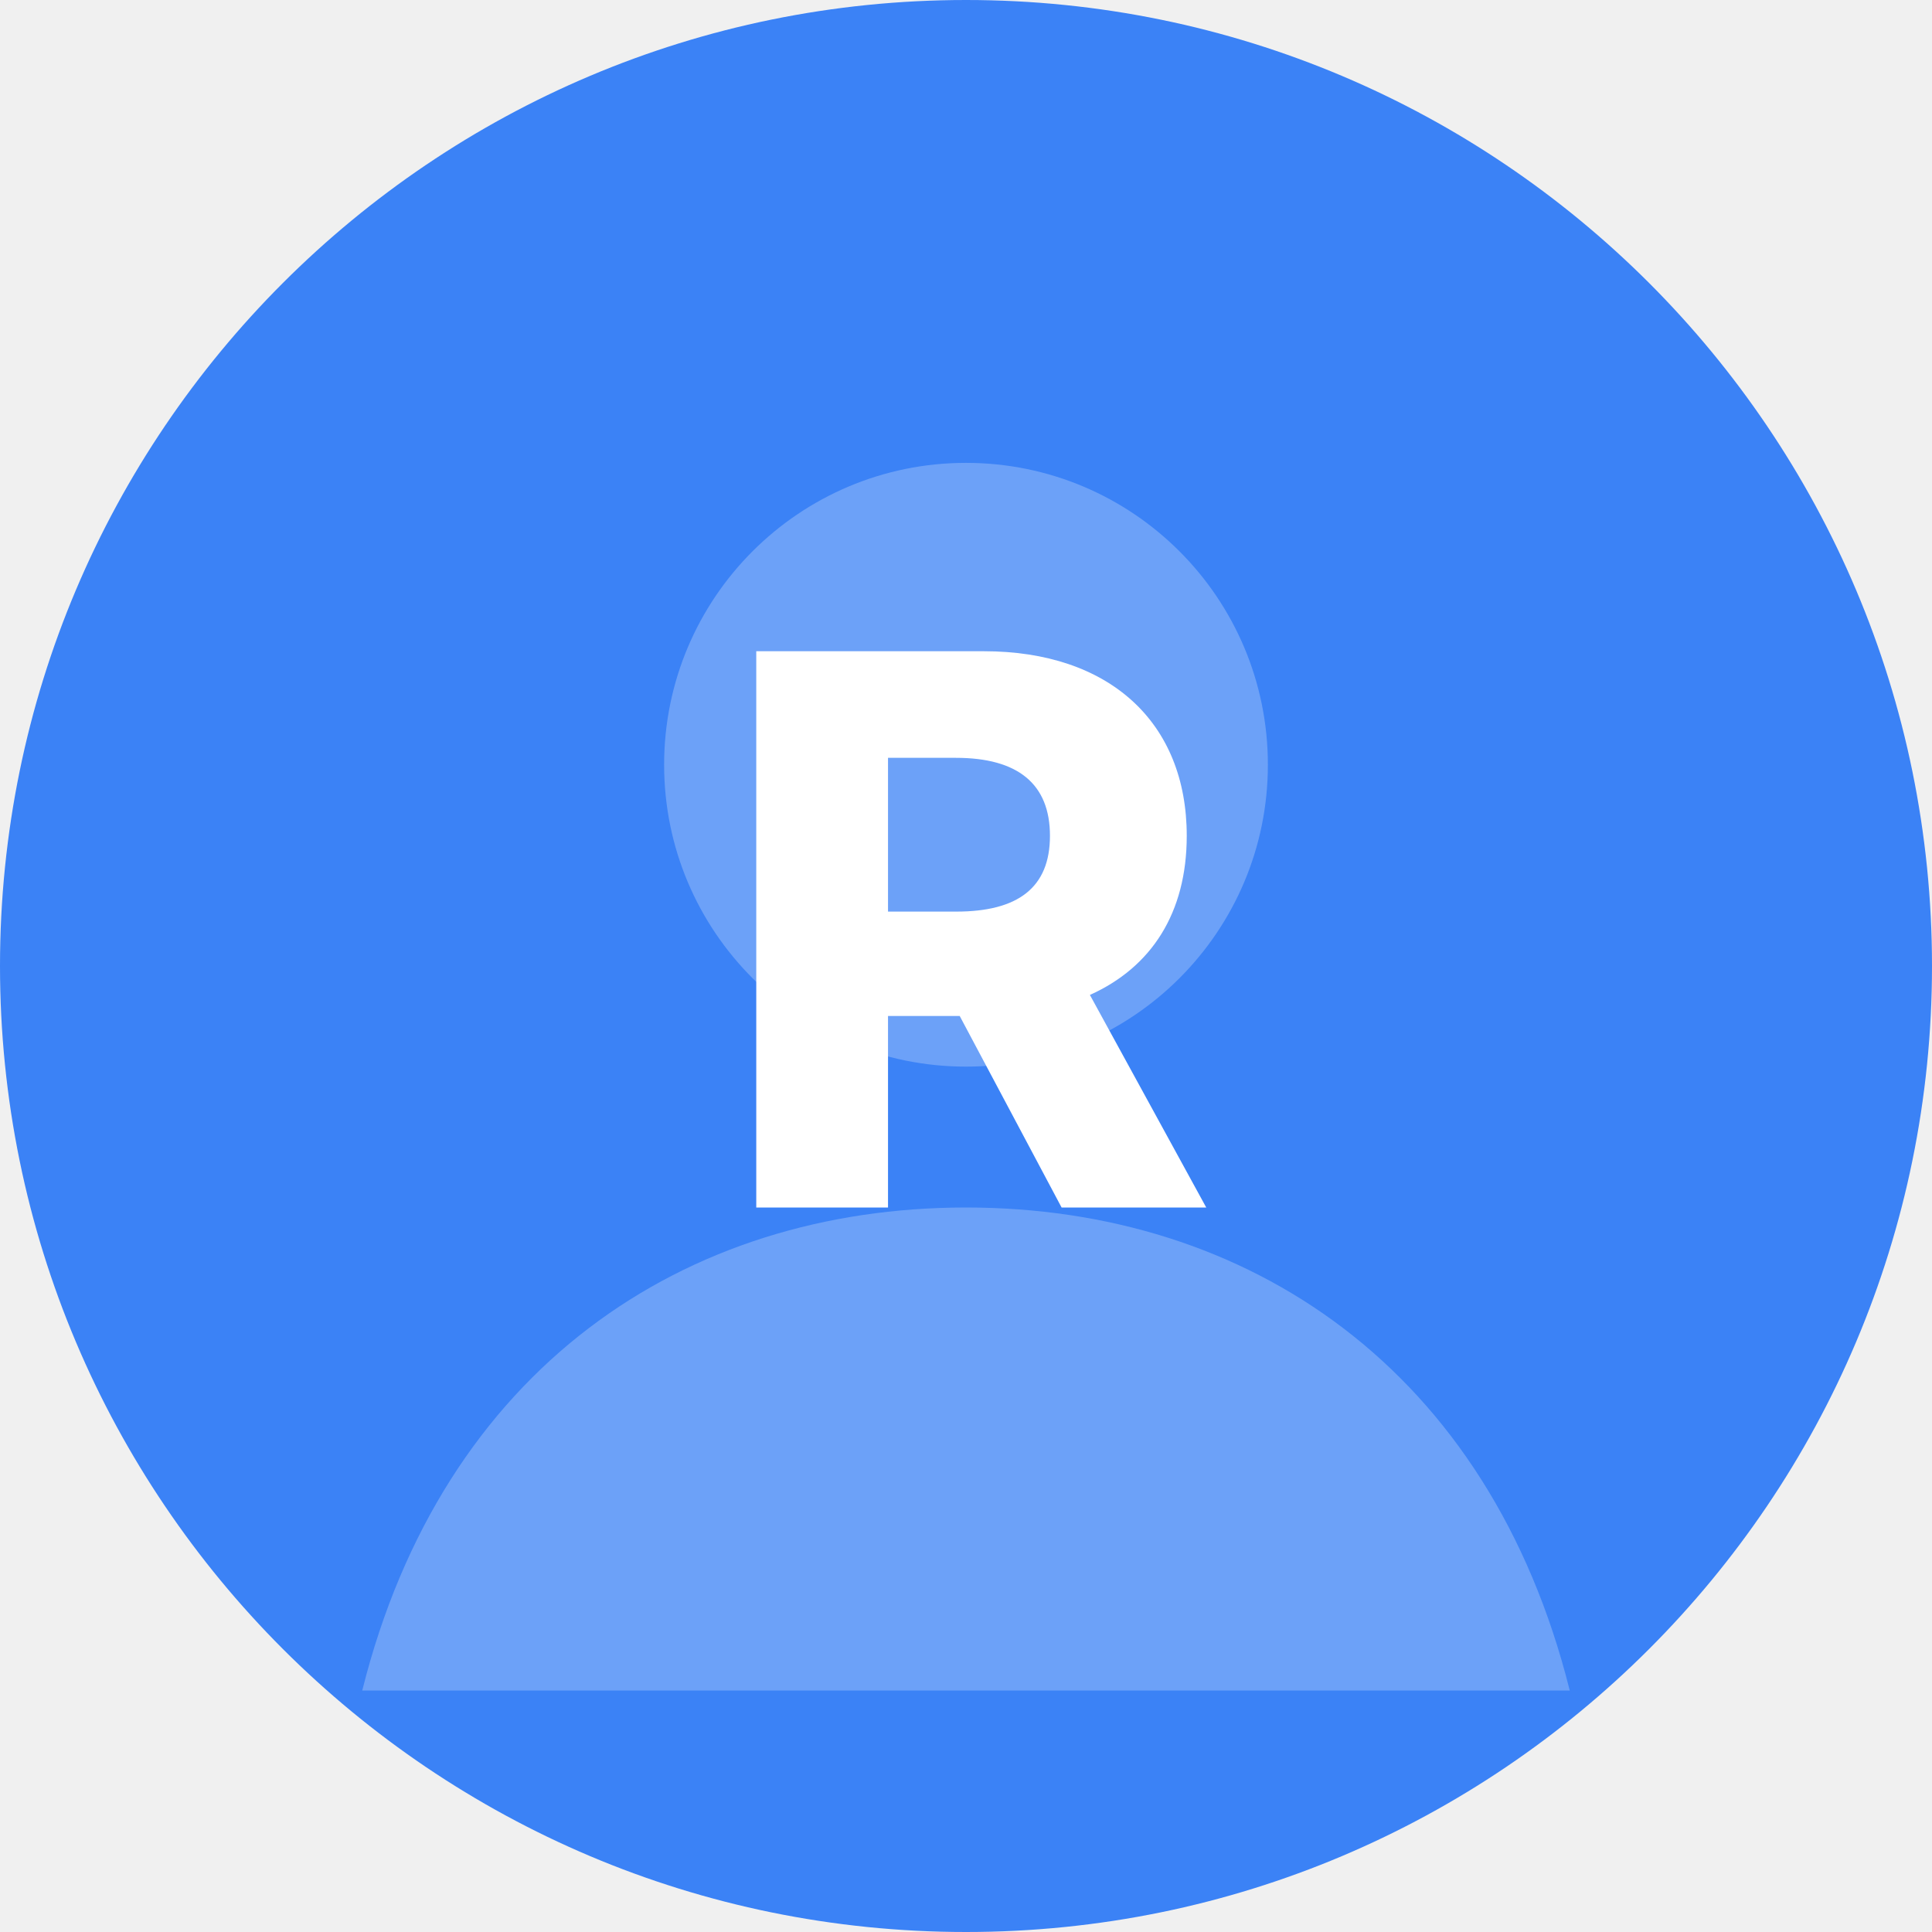
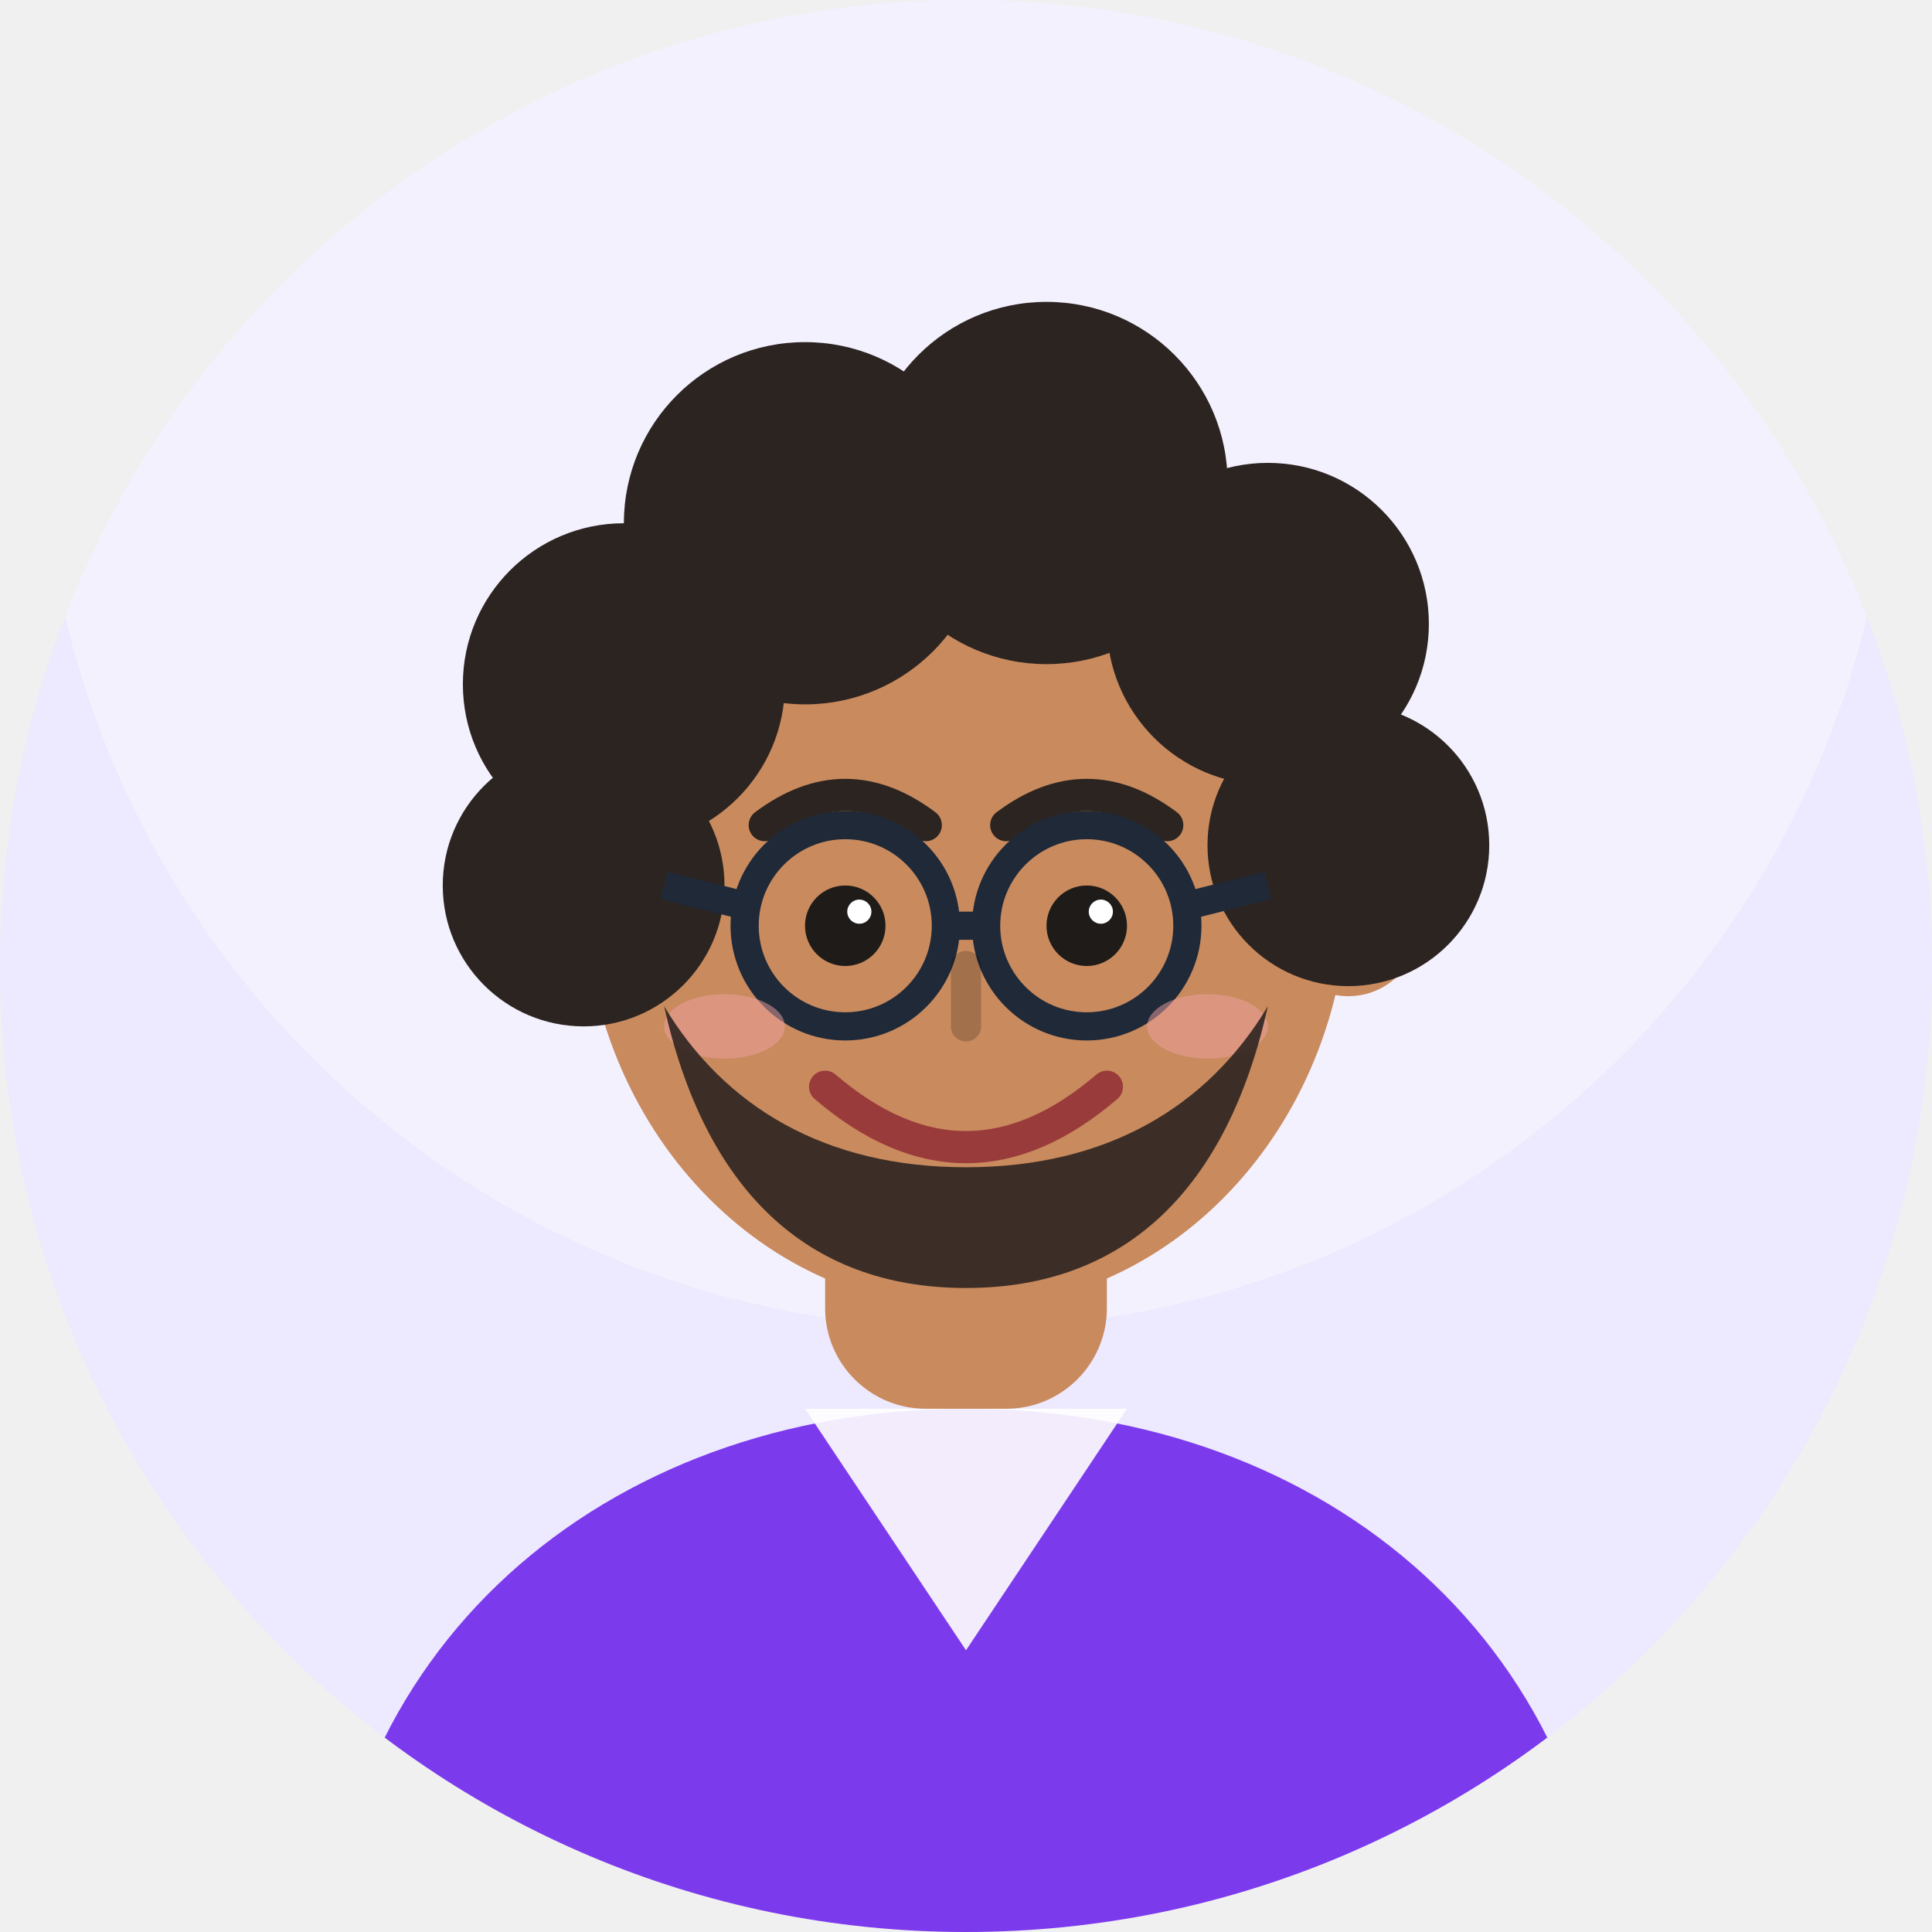
<svg xmlns="http://www.w3.org/2000/svg" viewBox="0 0 96 96" width="96" height="96">
-   <circle cx="48" cy="48" r="48" fill="#3B82F6" />
-   <circle cx="48" cy="38" r="15" fill="#fff" opacity=".25" />
-   <path d="M18 84c4-16 16-24 30-24s26 8 30 24" fill="#fff" opacity=".25" />
-   <text x="48" y="60" text-anchor="middle" font-family="Inter,Arial,sans-serif" font-size="38" font-weight="800" fill="#fff">R</text>
+   <defs>
+     <clipPath id="c">
+       <circle cx="48" cy="48" r="48" />
+     </clipPath>
+   </defs>
+   <g clip-path="url(#c)">
+     <rect width="96" height="96" fill="#EDE9FE" />
+     <circle cx="48" cy="20" r="46" fill="#fff" opacity=".35" />
+     <path d="M16 100c0-18 14-30 32-30s32 12 32 30z" fill="#7C3AED" />
+     <path d="M40 70h16l-8 12z" fill="#fff" opacity=".9" />
+     <rect x="41" y="56" width="14" height="14" rx="5" fill="#C98A5E" />
+     <ellipse cx="48" cy="44" rx="19" ry="21" fill="#C98A5E" />
+     <circle cx="29" cy="46" r="3.5" fill="#C98A5E" />
+     <circle cx="67" cy="46" r="3.5" fill="#C98A5E" />
+     <circle cx="31" cy="34" r="8" fill="#2C2420" />
+     <circle cx="40" cy="26" r="9" fill="#2C2420" />
+     <circle cx="52" cy="24" r="9" fill="#2C2420" />
+     <circle cx="63" cy="31" r="8" fill="#2C2420" />
+     <circle cx="67" cy="42" r="7" fill="#2C2420" />
+     <circle cx="29" cy="44" r="7" fill="#2C2420" />
+     <path d="M38 41q4-3 8 0M50 41q4-3 8 0" stroke="#2C2420" stroke-width="1.6" fill="none" stroke-linecap="round" />
+     <circle cx="42" cy="46" r="2" fill="#1F1B18" />
+     <circle cx="54" cy="46" r="2" fill="#1F1B18" />
+     <circle cx="42.7" cy="45.3" r=".6" fill="#fff" />
+     <circle cx="54.7" cy="45.3" r=".6" fill="#fff" />
+     <g fill="none" stroke="#1F2937" stroke-width="1.4">
+       <circle cx="42" cy="46" r="5" />
+       <circle cx="54" cy="46" r="5" />
+       <path d="M47 46h2M37 45l-4-1M59 45l4-1" />
+     </g>
+     <path d="M48 48v3" stroke="#00000030" stroke-width="1.5" stroke-linecap="round" />
+     <path d="M41 54q7 6 14 0" stroke="#9A3B3B" stroke-width="1.6" fill="none" stroke-linecap="round" />
+     <ellipse cx="36" cy="51" rx="3" ry="1.6" fill="#F0A1A1" opacity=".5" />
+     <ellipse cx="60" cy="51" rx="3" ry="1.6" fill="#F0A1A1" opacity=".5" />
+     <path d="M33 50c2 9 7 14 15 14s13-5 15-14c-3 5-8 8-15 8s-12-3-15-8z" fill="#2C2420" opacity=".9" />
+   </g>
</svg>
